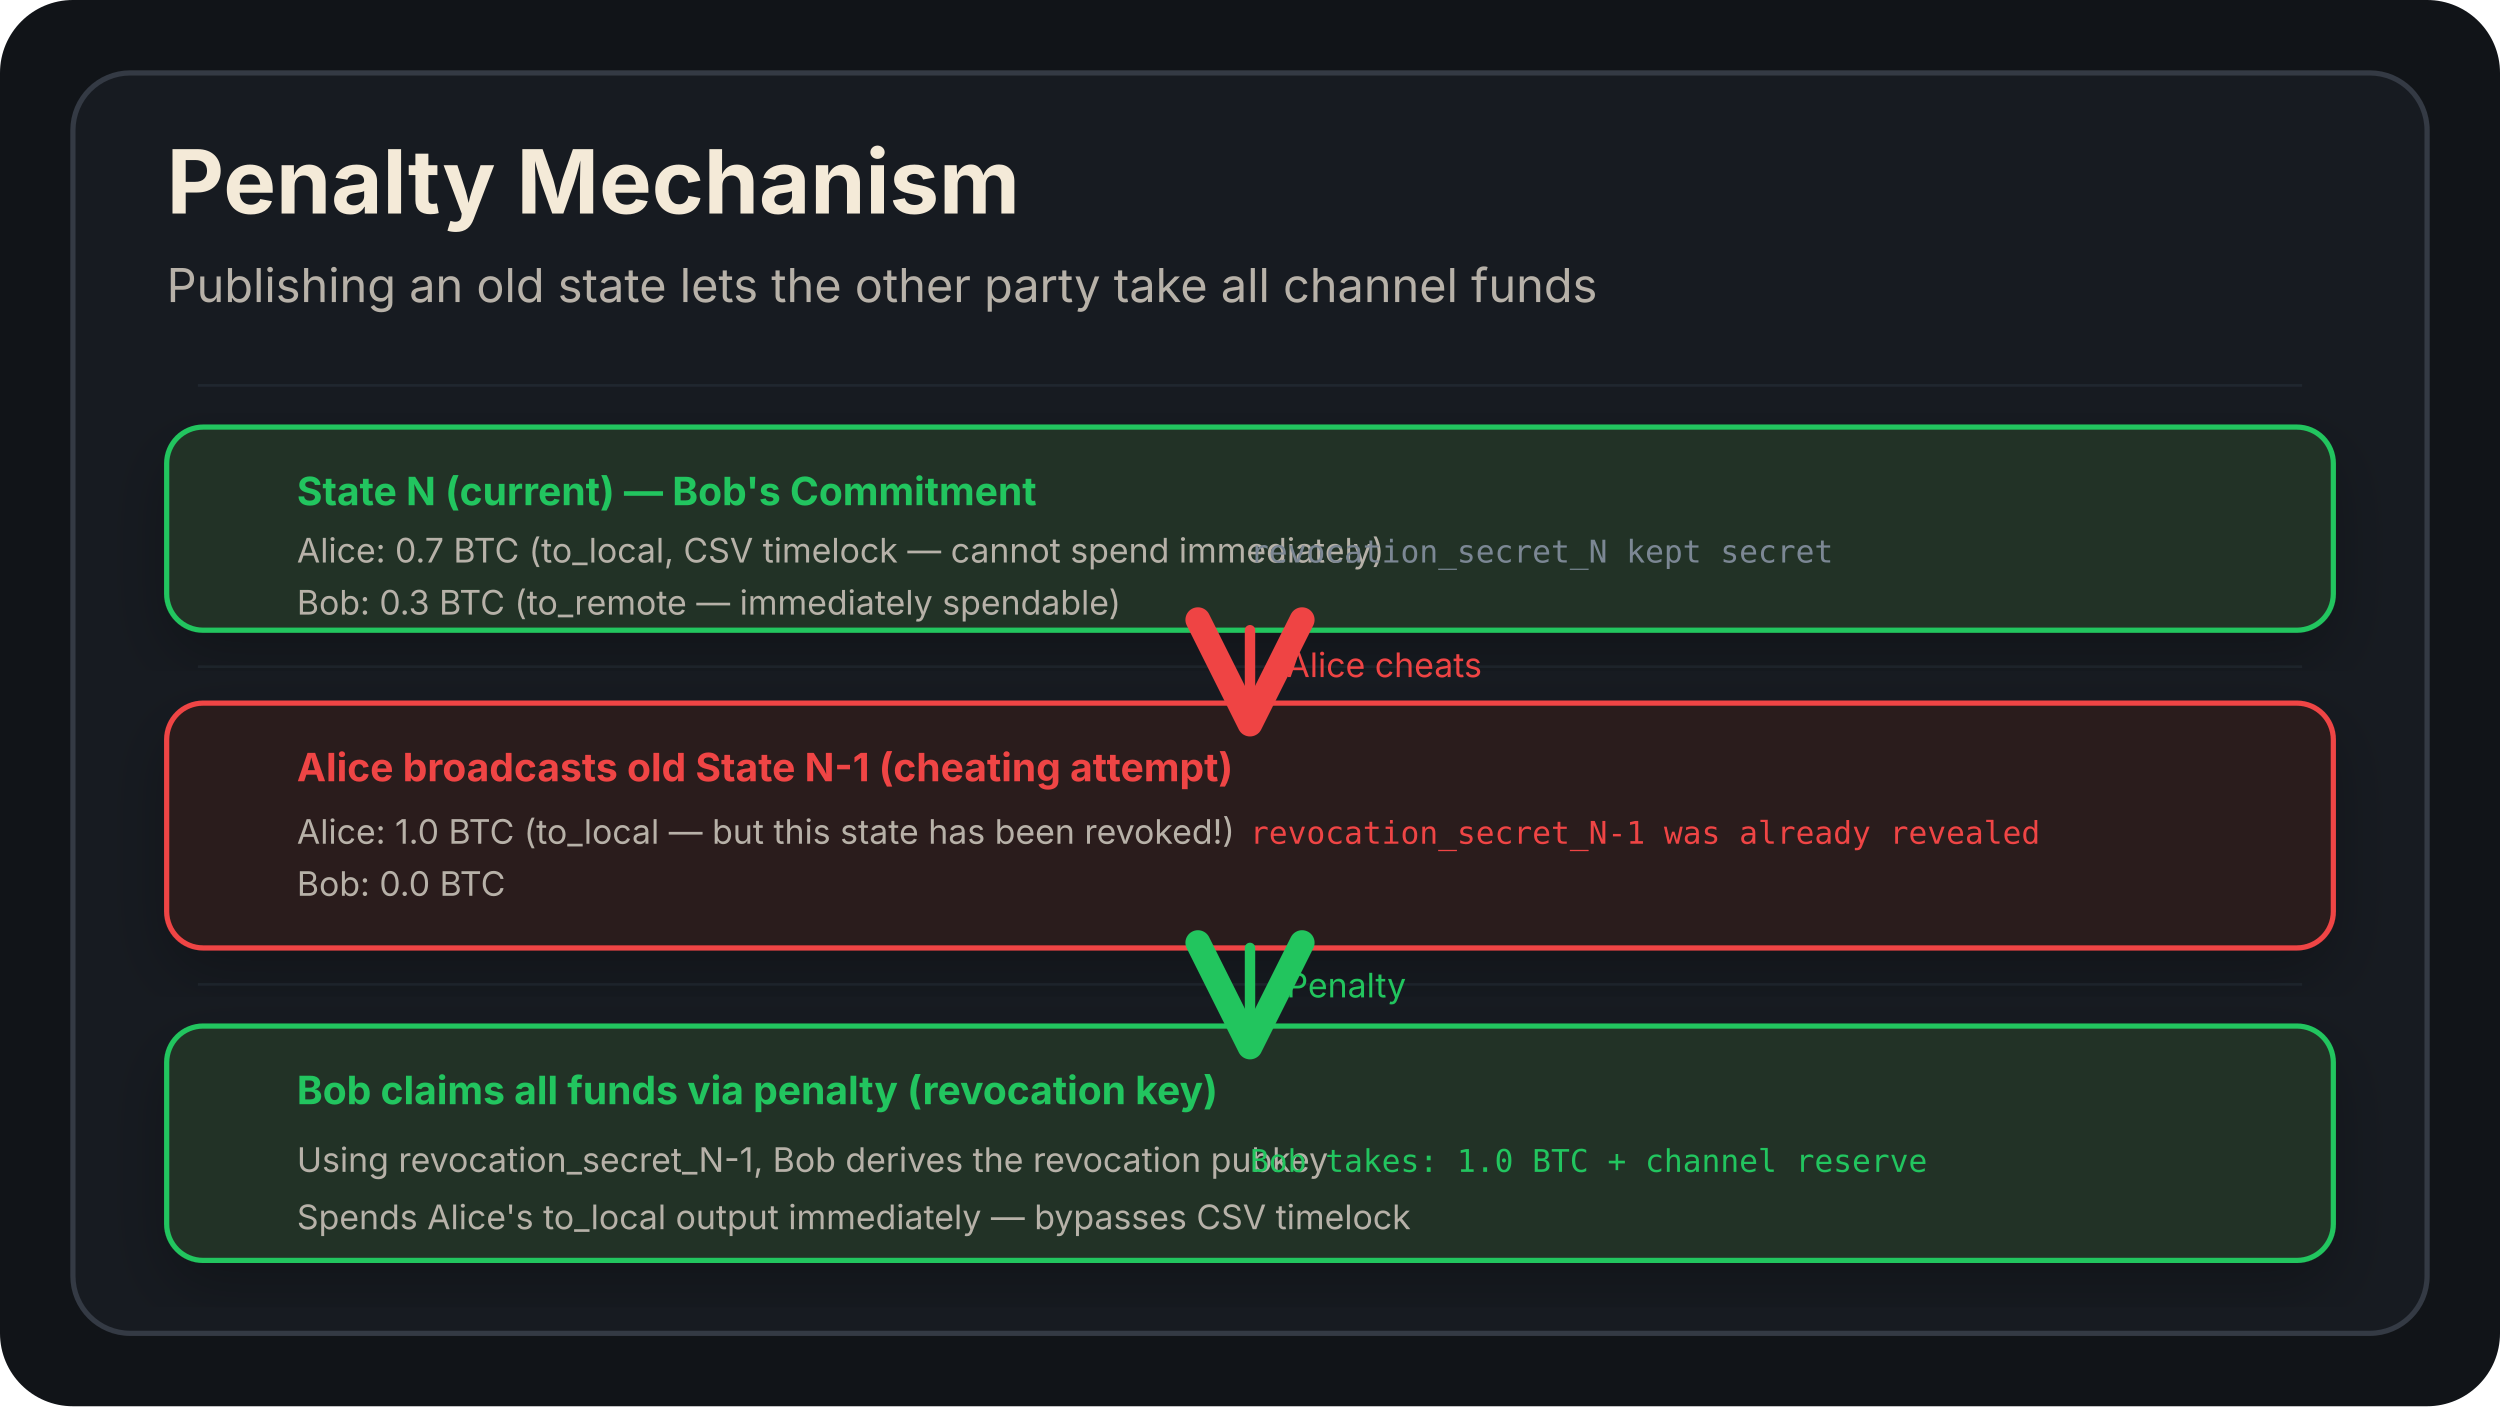
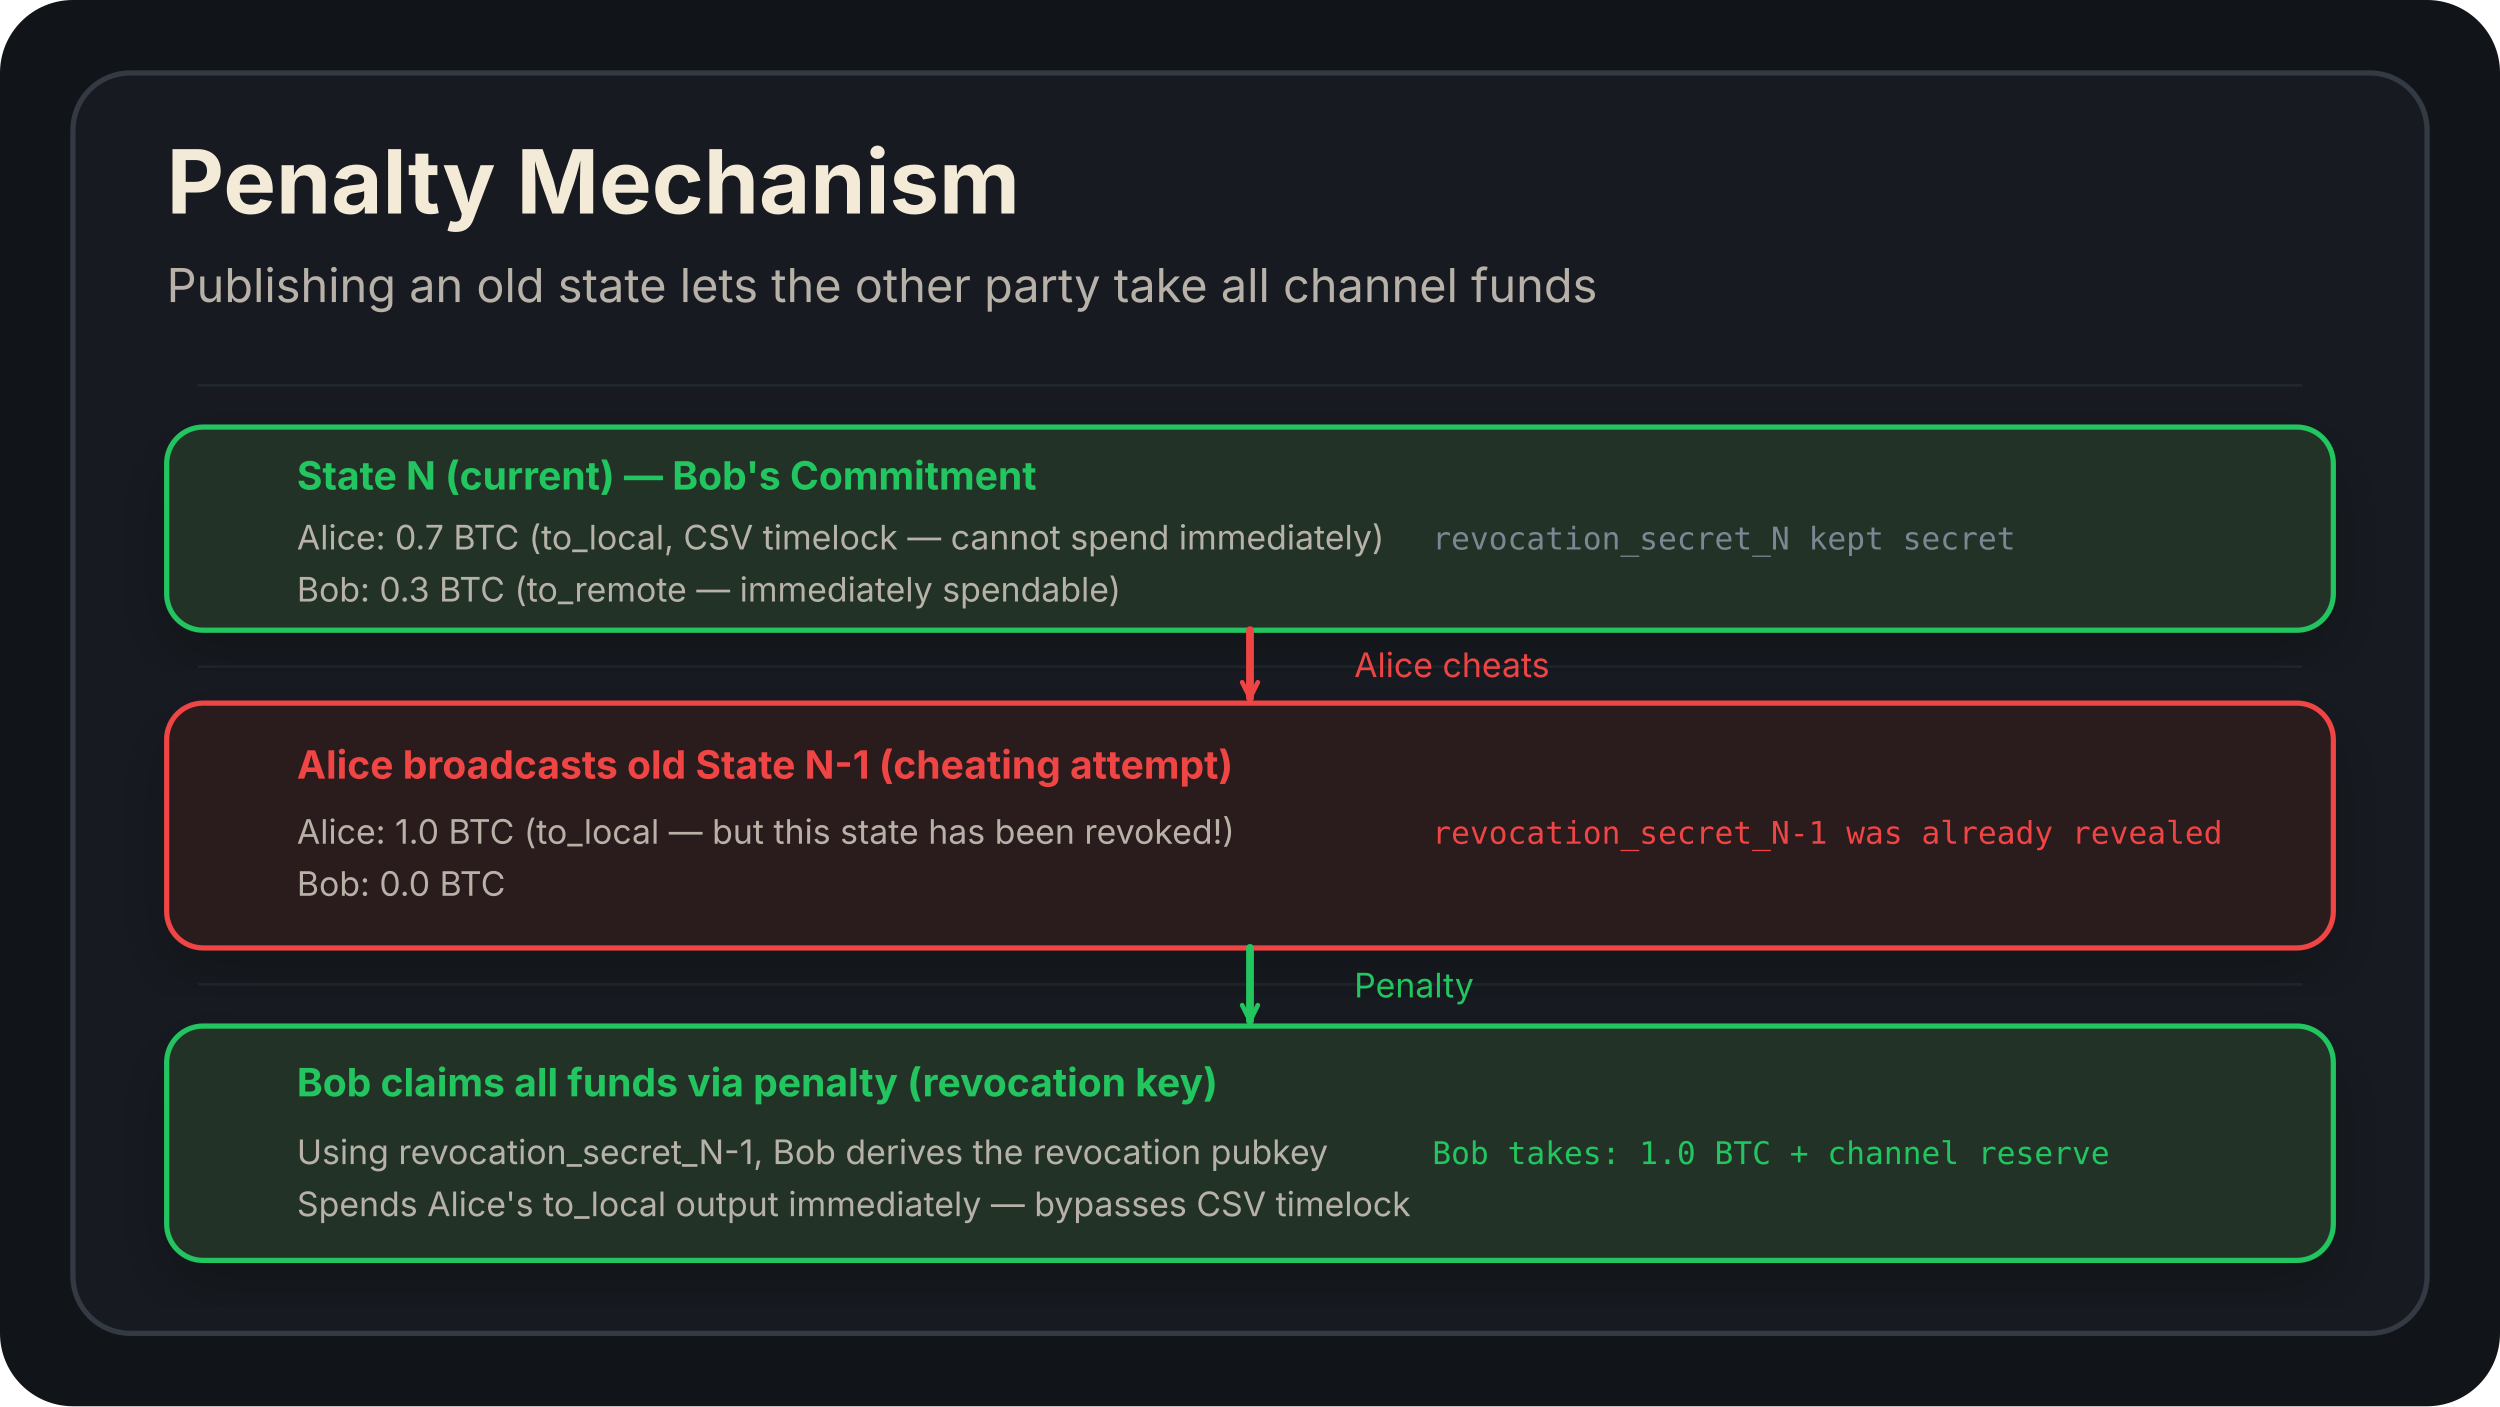
<svg xmlns="http://www.w3.org/2000/svg" width="960" height="540" viewBox="0 0 960 540" fill="none" role="img" aria-labelledby="title desc">
  <defs>
-     <marker id="arrow-orange" markerWidth="14" markerHeight="14" refX="10" refY="7" orient="auto">
-       <path d="M2 2L12 7L2 12" fill="none" stroke="#F7931A" stroke-width="2.4" stroke-linecap="round" stroke-linejoin="round" />
+     <marker id="arrow-orange" markerWidth="10" markerHeight="10" refX="8" refY="5" orient="auto" markerUnits="userSpaceOnUse">
+       <path d="M2 2L8 5L2 8" fill="none" stroke="#F7931A" stroke-width="1.8" stroke-linecap="round" stroke-linejoin="round" />
    </marker>
-     <marker id="arrow-muted" markerWidth="14" markerHeight="14" refX="10" refY="7" orient="auto">
-       <path d="M2 2L12 7L2 12" fill="none" stroke="#7C8794" stroke-width="2.4" stroke-linecap="round" stroke-linejoin="round" />
+     <marker id="arrow-muted" markerWidth="10" markerHeight="10" refX="8" refY="5" orient="auto" markerUnits="userSpaceOnUse">
+       <path d="M2 2L8 5L2 8" fill="none" stroke="#7C8794" stroke-width="1.8" stroke-linecap="round" stroke-linejoin="round" />
    </marker>
-     <marker id="arrow-green" markerWidth="14" markerHeight="14" refX="10" refY="7" orient="auto">
-       <path d="M2 2L12 7L2 12" fill="none" stroke="#22C55E" stroke-width="2.4" stroke-linecap="round" stroke-linejoin="round" />
+     <marker id="arrow-green" markerWidth="10" markerHeight="10" refX="8" refY="5" orient="auto" markerUnits="userSpaceOnUse">
+       <path d="M2 2L8 5L2 8" fill="none" stroke="#22C55E" stroke-width="1.8" stroke-linecap="round" stroke-linejoin="round" />
    </marker>
-     <marker id="arrow-red" markerWidth="14" markerHeight="14" refX="10" refY="7" orient="auto">
-       <path d="M2 2L12 7L2 12" fill="none" stroke="#EF4444" stroke-width="2.4" stroke-linecap="round" stroke-linejoin="round" />
+     <marker id="arrow-red" markerWidth="10" markerHeight="10" refX="8" refY="5" orient="auto" markerUnits="userSpaceOnUse">
+       <path d="M2 2L8 5L2 8" fill="none" stroke="#EF4444" stroke-width="1.8" stroke-linecap="round" stroke-linejoin="round" />
    </marker>
    <filter id="soft" x="-20%" y="-20%" width="140%" height="140%">
      <feDropShadow dx="0" dy="10" stdDeviation="12" flood-color="#000000" flood-opacity="0.24" />
    </filter>
  </defs>
  <rect width="960" height="540" rx="28" fill="#111418" />
  <rect x="28" y="28" width="904" height="484" rx="22" fill="#171B21" stroke="#343A44" stroke-width="2" />
  <text x="64" y="82" fill="#F4EAD8" font-family="Inter, Arial, sans-serif" font-size="34" font-weight="700">Penalty Mechanism</text>
  <text x="64" y="116" fill="#B7B1A8" font-family="Inter, Arial, sans-serif" font-size="18">Publishing an old state lets the other party take all channel funds</text>
  <g stroke="#28313B" stroke-width="1" opacity="0.55">
    <path d="M76 148H884" />
    <path d="M76 256H884" />
    <path d="M76 378H884" />
  </g>
  <g filter="url(#soft)">
    <rect x="64" y="164" width="832" height="78" rx="14" fill="#203327" stroke="#22C55E" stroke-width="2" />
-     <text x="114" y="194" fill="#22C55E" font-family="Inter, Arial, sans-serif" font-size="15" font-weight="700">State N (current) — Bob's Commitment</text>
-     <text x="114" y="216" fill="#B7B1A8" font-family="Inter, Arial, sans-serif" font-size="13">Alice: 0.7 BTC (to_local, CSV timelock — cannot spend immediately)</text>
-     <text x="114" y="236" fill="#B7B1A8" font-family="Inter, Arial, sans-serif" font-size="13">Bob: 0.3 BTC (to_remote — immediately spendable)</text>
-     <text x="480" y="216" fill="#7C8794" font-family="JetBrains Mono, monospace" font-size="12">revocation_secret_N kept secret</text>
+     <text x="114" y="188" fill="#22C55E" font-family="Inter, Arial, sans-serif" font-size="15" font-weight="700">State N (current) — Bob's Commitment</text>
+     <text x="114" y="211" fill="#B7B1A8" font-family="Inter, Arial, sans-serif" font-size="13">Alice: 0.7 BTC (to_local, CSV timelock — cannot spend immediately)</text>
+     <text x="114" y="231" fill="#B7B1A8" font-family="Inter, Arial, sans-serif" font-size="13">Bob: 0.3 BTC (to_remote — immediately spendable)</text>
+     <text x="550" y="211" fill="#7C8794" font-family="JetBrains Mono, monospace" font-size="12">revocation_secret_N kept secret</text>
  </g>
  <g filter="url(#soft)">
    <rect x="64" y="270" width="832" height="94" rx="14" fill="#2A1B1B" stroke="#EF4444" stroke-width="2" />
-     <text x="114" y="300" fill="#EF4444" font-family="Inter, Arial, sans-serif" font-size="15" font-weight="700">Alice broadcasts old State N-1 (cheating attempt)</text>
+     <text x="114" y="299" fill="#EF4444" font-family="Inter, Arial, sans-serif" font-size="15" font-weight="700">Alice broadcasts old State N-1 (cheating attempt)</text>
    <text x="114" y="324" fill="#B7B1A8" font-family="Inter, Arial, sans-serif" font-size="13">Alice: 1.0 BTC (to_local — but this state has been revoked!)</text>
    <text x="114" y="344" fill="#B7B1A8" font-family="Inter, Arial, sans-serif" font-size="13">Bob: 0.0 BTC</text>
-     <text x="480" y="324" fill="#EF4444" font-family="JetBrains Mono, monospace" font-size="12">revocation_secret_N-1 was already revealed</text>
+     <text x="550" y="324" fill="#EF4444" font-family="JetBrains Mono, monospace" font-size="12">revocation_secret_N-1 was already revealed</text>
  </g>
-   <path d="M480 242L480 270" stroke="#EF4444" stroke-width="4" stroke-linecap="round" marker-end="url(#arrow-red)" />
-   <text x="494" y="260" fill="#EF4444" font-family="Inter, Arial, sans-serif" font-size="13">Alice cheats</text>
+   <path d="M480 242L480 268" stroke="#EF4444" stroke-width="3" stroke-linecap="round" marker-end="url(#arrow-red)" />
+   <text x="520" y="260" fill="#EF4444" font-family="Inter, Arial, sans-serif" font-size="13">Alice cheats</text>
  <g filter="url(#soft)">
    <rect x="64" y="394" width="832" height="90" rx="14" fill="#203327" stroke="#22C55E" stroke-width="2" />
-     <text x="114" y="424" fill="#22C55E" font-family="Inter, Arial, sans-serif" font-size="15" font-weight="700">Bob claims all funds via penalty (revocation key)</text>
-     <text x="114" y="450" fill="#B7B1A8" font-family="Inter, Arial, sans-serif" font-size="13">Using revocation_secret_N-1, Bob derives the revocation pubkey</text>
-     <text x="114" y="472" fill="#B7B1A8" font-family="Inter, Arial, sans-serif" font-size="13">Spends Alice's to_local output immediately — bypasses CSV timelock</text>
-     <text x="480" y="450" fill="#22C55E" font-family="JetBrains Mono, monospace" font-size="12">Bob takes: 1.0 BTC + channel reserve</text>
+     <text x="114" y="421" fill="#22C55E" font-family="Inter, Arial, sans-serif" font-size="15" font-weight="700">Bob claims all funds via penalty (revocation key)</text>
+     <text x="114" y="447" fill="#B7B1A8" font-family="Inter, Arial, sans-serif" font-size="13">Using revocation_secret_N-1, Bob derives the revocation pubkey</text>
+     <text x="114" y="467" fill="#B7B1A8" font-family="Inter, Arial, sans-serif" font-size="13">Spends Alice's to_local output immediately — bypasses CSV timelock</text>
+     <text x="550" y="447" fill="#22C55E" font-family="JetBrains Mono, monospace" font-size="12">Bob takes: 1.0 BTC + channel reserve</text>
  </g>
-   <path d="M480 364L480 394" stroke="#22C55E" stroke-width="4" stroke-linecap="round" marker-end="url(#arrow-green)" />
-   <text x="494" y="383" fill="#22C55E" font-family="Inter, Arial, sans-serif" font-size="13">Penalty</text>
+   <path d="M480 364L480 392" stroke="#22C55E" stroke-width="3" stroke-linecap="round" marker-end="url(#arrow-green)" />
+   <text x="520" y="383" fill="#22C55E" font-family="Inter, Arial, sans-serif" font-size="13">Penalty</text>
</svg>
